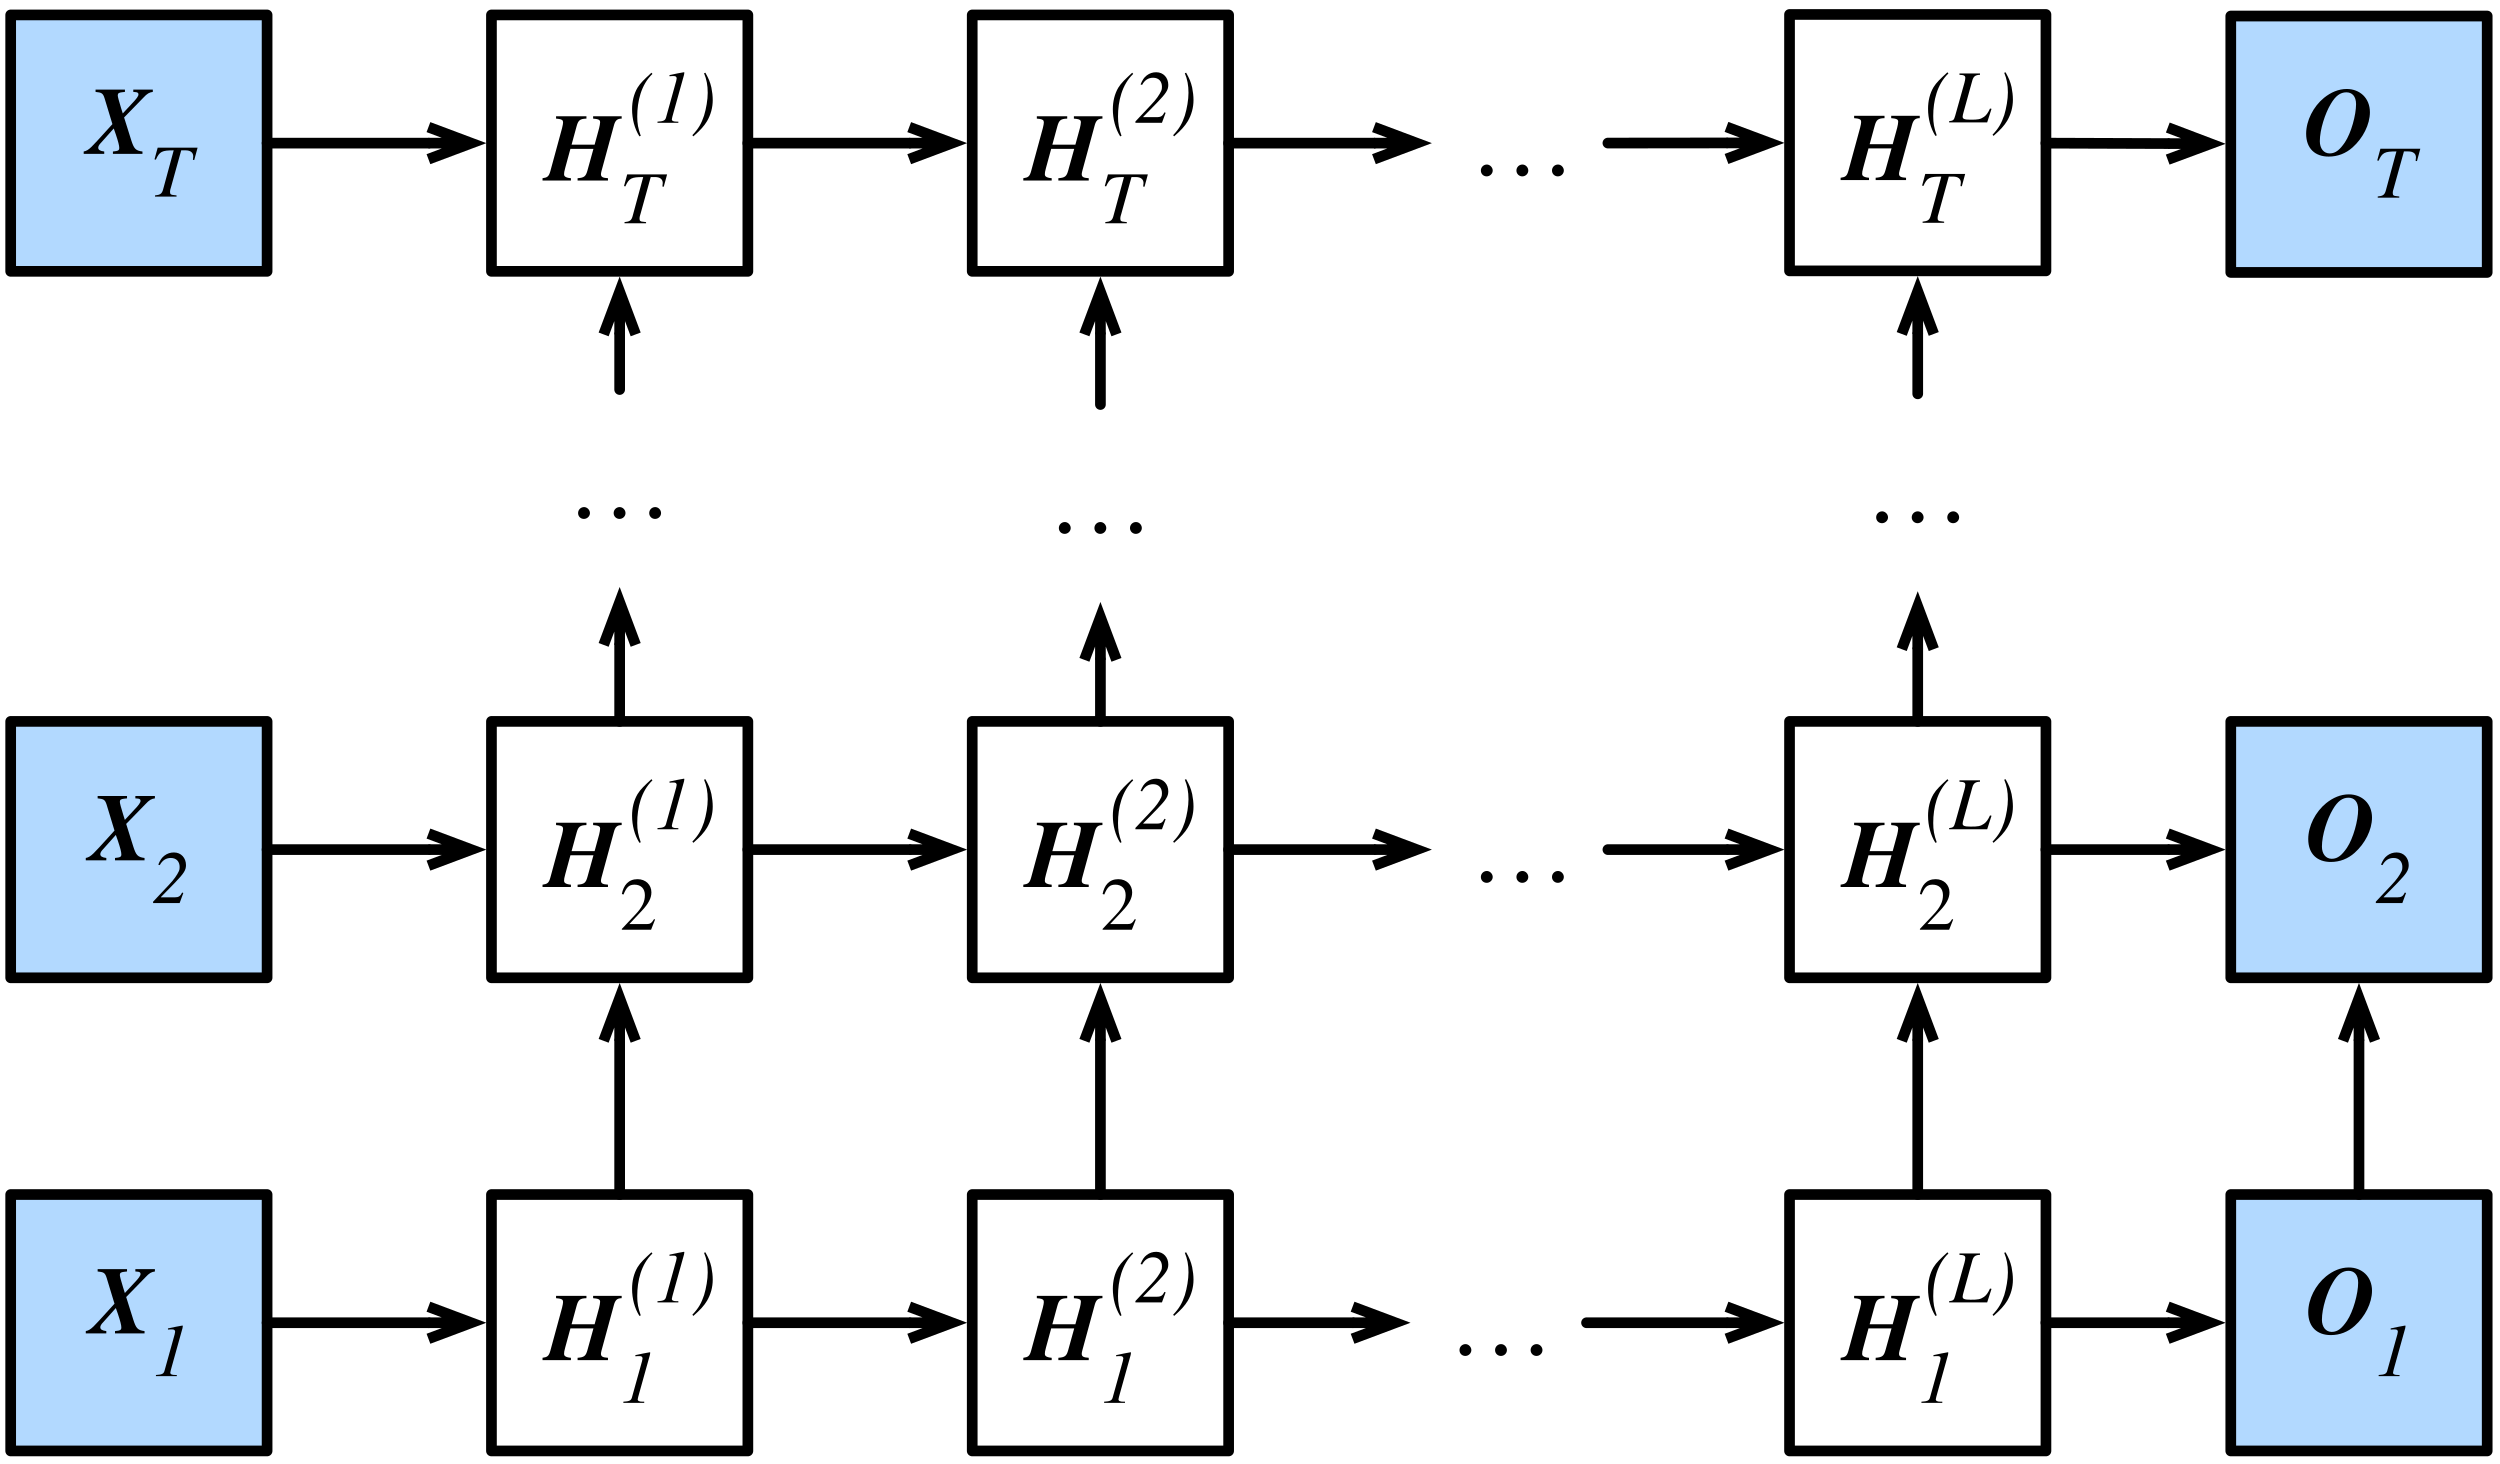
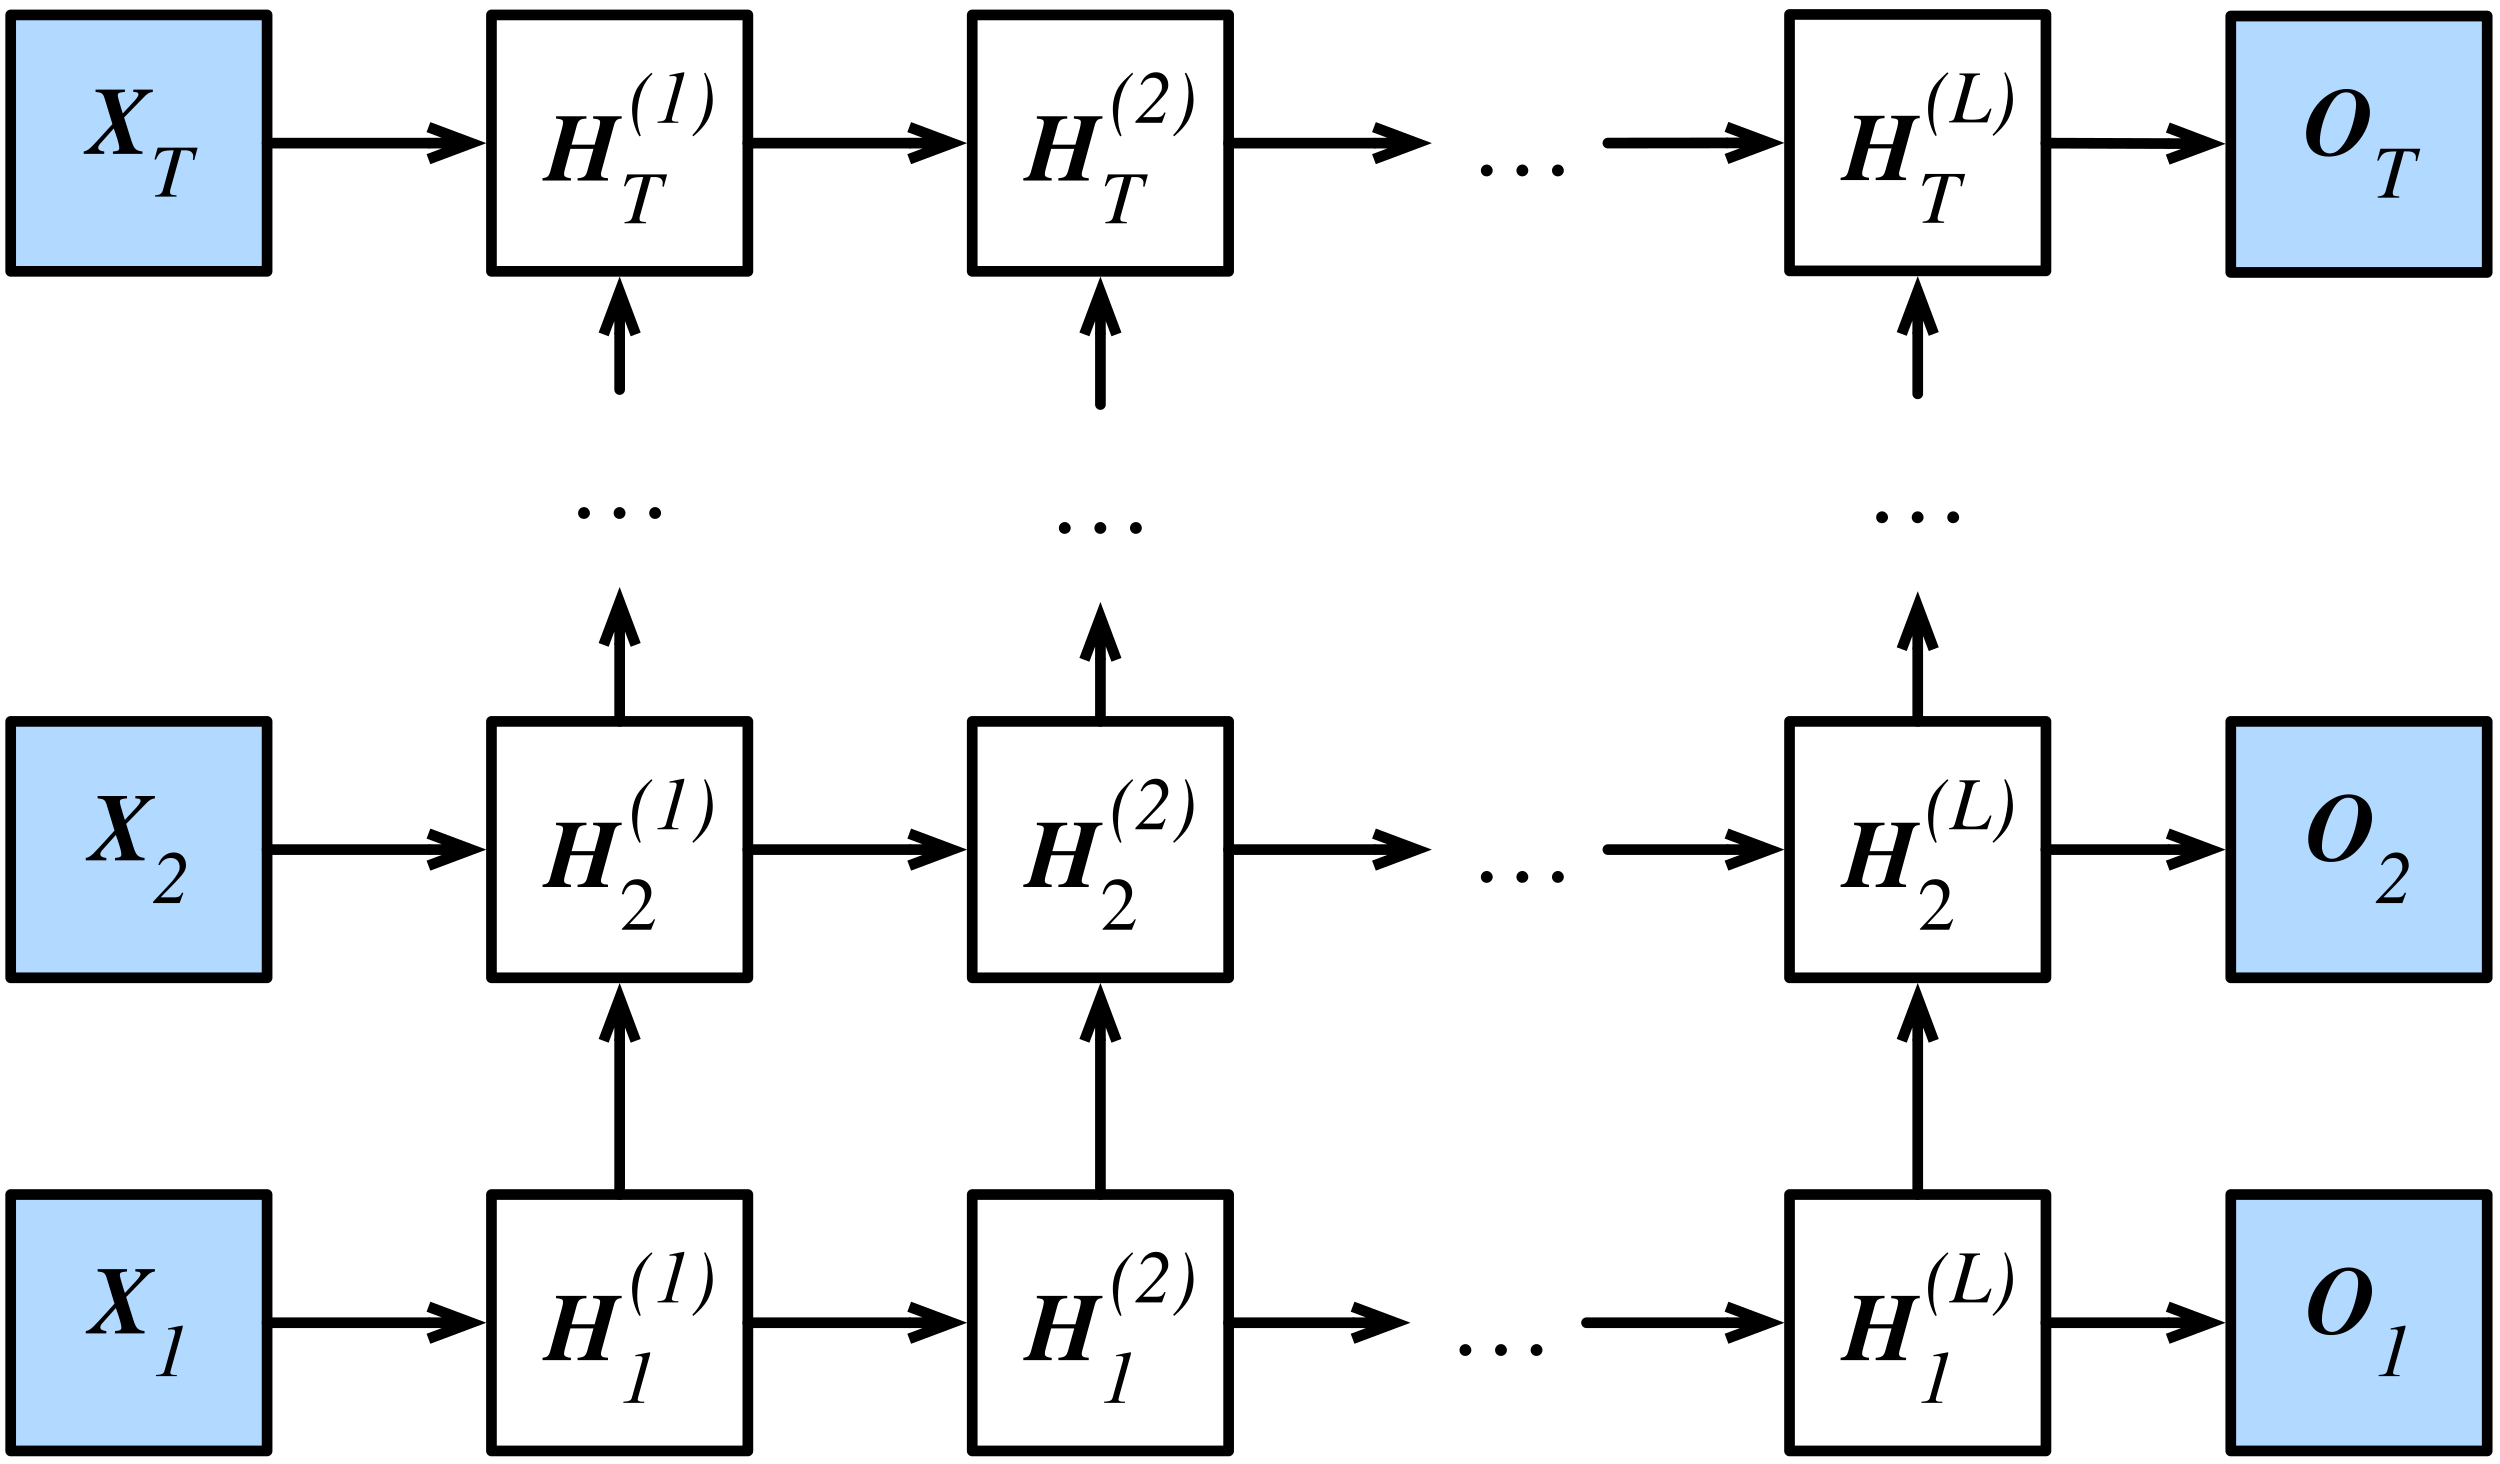
<svg xmlns="http://www.w3.org/2000/svg" xmlns:xlink="http://www.w3.org/1999/xlink" width="234pt" height="137pt" viewBox="0 0 234 137" version="1.1">
  <defs>
    <g>
      <symbol overflow="visible" id="glyph0-0">
        <path style="stroke:none;" d="" />
      </symbol>
      <symbol overflow="visible" id="glyph0-1">
        <path style="stroke:none;" d="M 6.25 -6.016 L 4.422 -6.016 L 4.422 -5.797 L 4.609 -5.781 C 4.828 -5.766 4.906 -5.703 4.906 -5.562 C 4.906 -5.406 4.75 -5.172 4.281 -4.688 L 3.438 -3.781 L 3.281 -4.281 C 3.078 -4.938 2.969 -5.344 2.969 -5.469 C 2.969 -5.672 3.078 -5.734 3.375 -5.766 L 3.641 -5.797 L 3.641 -6.016 L 0.891 -6.016 L 0.891 -5.797 C 1.438 -5.734 1.578 -5.703 1.734 -5.203 L 2.469 -2.781 L 1.859 -2.109 C 0.516 -0.641 0.281 -0.312 -0.219 -0.219 L -0.219 0 L 1.703 0 L 1.703 -0.219 C 1.312 -0.266 1.141 -0.375 1.141 -0.578 C 1.141 -0.703 1.219 -0.859 1.438 -1.078 L 2.594 -2.375 L 2.781 -1.844 C 3.016 -1.141 3.109 -0.766 3.109 -0.562 C 3.109 -0.328 3.031 -0.266 2.516 -0.219 L 2.516 0 L 5.281 0 L 5.281 -0.219 C 4.625 -0.297 4.484 -0.5 4.234 -1.266 L 3.562 -3.406 L 5.359 -5.25 C 5.734 -5.656 5.922 -5.75 6.25 -5.797 Z M 6.25 -6.016 " />
      </symbol>
      <symbol overflow="visible" id="glyph0-2">
        <path style="stroke:none;" d="M 7.188 -6.016 L 4.516 -6.016 L 4.516 -5.797 L 4.797 -5.766 C 5.078 -5.719 5.172 -5.641 5.172 -5.469 C 5.172 -5.359 5.125 -5.078 5.078 -4.906 L 4.656 -3.359 L 2.5 -3.359 L 2.969 -5.078 C 3.125 -5.656 3.297 -5.781 3.891 -5.797 L 3.891 -6.016 L 1.047 -6.016 L 1.047 -5.797 L 1.328 -5.766 C 1.609 -5.719 1.703 -5.641 1.703 -5.438 C 1.703 -5.328 1.672 -5.172 1.609 -4.906 L 0.516 -0.891 C 0.375 -0.375 0.234 -0.281 -0.219 -0.219 L -0.219 0 L 2.438 0 L 2.438 -0.219 C 1.859 -0.266 1.797 -0.453 1.797 -0.578 C 1.797 -0.719 1.812 -0.859 1.906 -1.188 L 2.391 -2.969 L 4.547 -2.969 L 3.984 -0.938 C 3.828 -0.375 3.672 -0.266 3.062 -0.219 L 3.062 0 L 5.906 0 L 5.906 -0.219 C 5.422 -0.25 5.25 -0.328 5.25 -0.594 C 5.25 -0.734 5.312 -0.938 5.453 -1.453 L 6.453 -5.125 C 6.578 -5.609 6.75 -5.797 7.188 -5.797 Z M 7.188 -6.016 " />
      </symbol>
      <symbol overflow="visible" id="glyph0-3">
        <path style="stroke:none;" d="M 6.219 -4 C 6.219 -5.312 5.281 -6.172 4.047 -6.172 C 3.281 -6.172 2.562 -5.859 1.922 -5.344 C 0.922 -4.531 0.25 -3.203 0.25 -1.984 C 0.25 -0.594 1.094 0.156 2.359 0.156 C 3.203 0.156 3.969 -0.141 4.594 -0.703 C 5.562 -1.562 6.219 -2.844 6.219 -4 Z M 4.922 -4.75 C 4.922 -3.734 4.469 -2.062 3.875 -1.172 C 3.422 -0.516 3.031 -0.141 2.453 -0.141 C 1.891 -0.141 1.531 -0.609 1.531 -1.281 C 1.531 -2.359 2.016 -3.875 2.562 -4.781 C 3 -5.531 3.453 -5.859 4.016 -5.859 C 4.547 -5.859 4.922 -5.5 4.922 -4.75 Z M 4.922 -4.75 " />
      </symbol>
      <symbol overflow="visible" id="glyph1-0">
        <path style="stroke:none;" d="" />
      </symbol>
      <symbol overflow="visible" id="glyph1-1">
        <path style="stroke:none;" d="M 4.438 -4.578 L 0.703 -4.578 L 0.406 -3.484 L 0.531 -3.453 C 0.875 -4.219 1.094 -4.328 2.203 -4.328 L 1.203 -0.641 C 1.094 -0.266 0.938 -0.156 0.453 -0.109 L 0.453 0 L 2.469 0 L 2.469 -0.109 L 2.219 -0.141 C 1.938 -0.156 1.859 -0.219 1.859 -0.438 C 1.859 -0.594 1.906 -0.75 1.953 -0.891 L 2.906 -4.328 L 3.312 -4.328 C 3.766 -4.328 4.031 -4.125 4.031 -3.766 C 4.031 -3.672 4.016 -3.562 4 -3.438 L 4.125 -3.422 Z M 4.438 -4.578 " />
      </symbol>
      <symbol overflow="visible" id="glyph1-2">
        <path style="stroke:none;" d="M 0.703 -3.547 C 0.953 -4.016 1.312 -4.219 1.734 -4.219 C 2.281 -4.219 2.562 -3.859 2.562 -3.375 C 2.562 -3.219 2.547 -3.094 2.5 -3 C 2.328 -2.625 2.016 -2.172 1.547 -1.688 L 0.078 -0.125 L 0.078 0 L 2.562 0 L 2.906 -0.938 L 2.797 -0.984 C 2.625 -0.641 2.484 -0.531 2.078 -0.531 L 0.812 -0.531 L 0.812 -0.562 L 2.125 -1.906 C 2.953 -2.766 3.156 -3.078 3.156 -3.547 C 3.156 -4.219 2.703 -4.734 2.031 -4.734 C 1.703 -4.734 1.406 -4.641 1.141 -4.438 C 0.891 -4.25 0.734 -4.016 0.562 -3.594 Z M 0.703 -3.547 " />
      </symbol>
      <symbol overflow="visible" id="glyph1-3">
        <path style="stroke:none;" d="M 2.812 -4.734 C 2.266 -4.625 2.234 -4.641 1.625 -4.5 L 1.469 -4.469 L 1.469 -4.359 C 1.594 -4.375 1.75 -4.375 1.875 -4.375 L 1.891 -4.375 C 2.047 -4.375 2.141 -4.297 2.141 -4.156 C 2.141 -4.109 2.125 -4.031 2.094 -3.906 L 1.141 -0.484 C 1.062 -0.219 0.906 -0.141 0.344 -0.109 L 0.344 0 L 2.297 0 L 2.297 -0.109 L 2.156 -0.109 C 1.844 -0.109 1.688 -0.172 1.688 -0.328 C 1.688 -0.406 1.766 -0.672 1.812 -0.844 L 2.828 -4.484 C 2.844 -4.578 2.859 -4.641 2.859 -4.688 C 2.859 -4.719 2.844 -4.734 2.828 -4.734 Z M 2.812 -4.734 " />
      </symbol>
      <symbol overflow="visible" id="glyph1-4">
        <path style="stroke:none;" d="M 2.109 -4.688 C 1.469 -4.094 1.078 -3.734 0.812 -3.297 C 0.453 -2.688 0.297 -1.984 0.297 -1.266 C 0.297 -0.359 0.531 0.547 0.984 1.266 L 1.109 1.219 C 0.859 0.516 0.781 0.078 0.781 -0.594 C 0.781 -2.016 1.141 -3.562 2.203 -4.578 Z M 2.109 -4.688 " />
      </symbol>
      <symbol overflow="visible" id="glyph1-5">
        <path style="stroke:none;" d="M 1.203 -4.641 C 1.438 -4.078 1.547 -3.516 1.547 -2.812 C 1.547 -2.156 1.406 -1.344 1.203 -0.672 C 0.953 0.062 0.703 0.531 0.109 1.156 L 0.203 1.266 C 0.844 0.703 1.203 0.312 1.484 -0.156 C 1.828 -0.75 2.016 -1.422 2.016 -2.125 C 2.016 -2.5 1.969 -2.906 1.891 -3.297 C 1.766 -3.828 1.656 -4.094 1.328 -4.688 Z M 1.203 -4.641 " />
      </symbol>
      <symbol overflow="visible" id="glyph1-6">
        <path style="stroke:none;" d="M 3.906 -1.266 L 3.766 -1.297 C 3.578 -0.891 3.422 -0.672 3.203 -0.516 C 2.859 -0.281 2.641 -0.25 1.938 -0.25 C 1.359 -0.25 1.203 -0.328 1.203 -0.531 C 1.203 -0.641 1.234 -0.75 1.281 -0.922 L 2.109 -3.922 C 2.219 -4.312 2.406 -4.438 2.828 -4.453 L 2.828 -4.578 L 0.906 -4.578 L 0.906 -4.453 C 1.344 -4.438 1.453 -4.359 1.453 -4.156 C 1.453 -4.047 1.422 -3.906 1.375 -3.719 L 0.516 -0.656 C 0.391 -0.219 0.344 -0.156 -0.062 -0.109 L -0.062 0 L 3.5 0 Z M 3.906 -1.266 " />
      </symbol>
      <symbol overflow="visible" id="glyph2-0">
        <path style="stroke:none;" d="" />
      </symbol>
      <symbol overflow="visible" id="glyph2-1">
        <path style="stroke:none;" d="M 3.312 -0.953 L 3.219 -1 C 2.984 -0.609 2.844 -0.531 2.547 -0.531 L 0.906 -0.531 L 2.062 -1.766 C 2.688 -2.422 2.969 -2.953 2.969 -3.5 C 2.969 -4.188 2.453 -4.734 1.672 -4.734 C 0.812 -4.734 0.359 -4.156 0.203 -3.344 L 0.359 -3.297 C 0.641 -3.984 0.875 -4.219 1.391 -4.219 C 1.984 -4.219 2.359 -3.859 2.359 -3.234 C 2.359 -2.625 2.109 -2.094 1.453 -1.406 L 0.203 -0.078 L 0.203 0 L 2.938 0 Z M 3.312 -0.953 " />
      </symbol>
      <symbol overflow="visible" id="glyph3-0">
        <path style="stroke:none;" d="" />
      </symbol>
      <symbol overflow="visible" id="glyph3-1">
        <path style="stroke:none;" d="M 8.875 -0.438 C 8.875 -0.734 8.625 -1 8.328 -1 C 8.016 -1 7.766 -0.75 7.766 -0.438 C 7.766 -0.125 8.016 0.109 8.312 0.109 C 8.625 0.109 8.875 -0.141 8.875 -0.438 Z M 5.547 -0.438 C 5.547 -0.734 5.297 -1 5 -1 C 4.688 -1 4.438 -0.75 4.438 -0.438 C 4.438 -0.125 4.688 0.109 4.984 0.109 C 5.297 0.109 5.547 -0.141 5.547 -0.438 Z M 2.219 -0.438 C 2.219 -0.734 1.953 -1 1.672 -1 C 1.359 -1 1.109 -0.75 1.109 -0.438 C 1.109 -0.125 1.344 0.109 1.656 0.109 C 1.953 0.109 2.219 -0.141 2.219 -0.438 Z M 2.219 -0.438 " />
      </symbol>
    </g>
  </defs>
  <g id="surface1">
    <path style="fill-rule:nonzero;fill:rgb(69.803%,85.097%,100%);fill-opacity:1;stroke-width:1;stroke-linecap:round;stroke-linejoin:round;stroke:rgb(0%,0%,0%);stroke-opacity:1;stroke-miterlimit:10;" d="M 26 83.398 L 50 83.398 L 50 107.398 L 26 107.398 Z M 26 83.398 " transform="matrix(1,0,0,1,-25,-82)" />
    <g style="fill:rgb(0%,0%,0%);fill-opacity:1;">
      <use xlink:href="#glyph0-1" x="8.053" y="14.4" />
    </g>
    <g style="fill:rgb(0%,0%,0%);fill-opacity:1;">
      <use xlink:href="#glyph1-1" x="14.056" y="18.4" />
    </g>
    <path style="fill-rule:nonzero;fill:rgb(69.803%,85.097%,100%);fill-opacity:1;stroke-width:1;stroke-linecap:round;stroke-linejoin:round;stroke:rgb(0%,0%,0%);stroke-opacity:1;stroke-miterlimit:10;" d="M 26 149.523 L 50 149.523 L 50 173.523 L 26 173.523 Z M 26 149.523 " transform="matrix(1,0,0,1,-25,-82)" />
    <g style="fill:rgb(0%,0%,0%);fill-opacity:1;">
      <use xlink:href="#glyph0-1" x="8.248" y="80.524" />
    </g>
    <g style="fill:rgb(0%,0%,0%);fill-opacity:1;">
      <use xlink:href="#glyph1-2" x="14.252" y="84.524" />
    </g>
    <path style="fill-rule:nonzero;fill:rgb(69.803%,85.097%,100%);fill-opacity:1;stroke-width:1;stroke-linecap:round;stroke-linejoin:round;stroke:rgb(0%,0%,0%);stroke-opacity:1;stroke-miterlimit:10;" d="M 26 193.809 L 50 193.809 L 50 217.809 L 26 217.809 Z M 26 193.809 " transform="matrix(1,0,0,1,-25,-82)" />
    <g style="fill:rgb(0%,0%,0%);fill-opacity:1;">
      <use xlink:href="#glyph0-1" x="8.248" y="124.808" />
    </g>
    <g style="fill:rgb(0%,0%,0%);fill-opacity:1;">
      <use xlink:href="#glyph1-3" x="14.252" y="128.808" />
    </g>
    <path style="fill-rule:nonzero;fill:rgb(100%,100%,100%);fill-opacity:1;stroke-width:1;stroke-linecap:round;stroke-linejoin:round;stroke:rgb(0%,0%,0%);stroke-opacity:1;stroke-miterlimit:10;" d="M 71 149.523 L 95 149.523 L 95 173.523 L 71 173.523 Z M 71 149.523 " transform="matrix(1,0,0,1,-25,-82)" />
    <g style="fill:rgb(0%,0%,0%);fill-opacity:1;">
      <use xlink:href="#glyph0-2" x="51" y="83.024" />
    </g>
    <g style="fill:rgb(0%,0%,0%);fill-opacity:1;">
      <use xlink:href="#glyph2-1" x="58.002" y="87.024" />
    </g>
    <g style="fill:rgb(0%,0%,0%);fill-opacity:1;">
      <use xlink:href="#glyph1-4" x="58.865" y="77.62" />
      <use xlink:href="#glyph1-3" x="61.196" y="77.62" />
      <use xlink:href="#glyph1-5" x="64.696" y="77.62" />
    </g>
    <g style="fill:rgb(0%,0%,0%);fill-opacity:1;">
      <use xlink:href="#glyph3-1" x="135.5" y="126.808" />
    </g>
    <g style="fill:rgb(0%,0%,0%);fill-opacity:1;">
      <use xlink:href="#glyph3-1" x="179" y="81.524" />
    </g>
    <g style="fill:rgb(0%,0%,0%);fill-opacity:1;">
      <use xlink:href="#glyph3-1" x="137.5" y="82.524" />
    </g>
    <g style="fill:rgb(0%,0%,0%);fill-opacity:1;">
      <use xlink:href="#glyph3-1" x="137.5" y="16.4" />
    </g>
    <path style="fill-rule:nonzero;fill:rgb(69.803%,85.097%,100%);fill-opacity:1;stroke-width:1;stroke-linecap:round;stroke-linejoin:round;stroke:rgb(0%,0%,0%);stroke-opacity:1;stroke-miterlimit:10;" d="M 233.801 83.5 L 257.801 83.5 L 257.801 107.5 L 233.801 107.5 Z M 233.801 83.5 " transform="matrix(1,0,0,1,-25,-82)" />
    <g style="fill:rgb(0%,0%,0%);fill-opacity:1;">
      <use xlink:href="#glyph0-3" x="215.605" y="14.501" />
    </g>
    <g style="fill:rgb(0%,0%,0%);fill-opacity:1;">
      <use xlink:href="#glyph1-1" x="222.103" y="18.501" />
    </g>
    <path style="fill-rule:nonzero;fill:rgb(69.803%,85.097%,100%);fill-opacity:1;stroke-width:1;stroke-linecap:round;stroke-linejoin:round;stroke:rgb(0%,0%,0%);stroke-opacity:1;stroke-miterlimit:10;" d="M 233.801 149.523 L 257.801 149.523 L 257.801 173.523 L 233.801 173.523 Z M 233.801 149.523 " transform="matrix(1,0,0,1,-25,-82)" />
    <g style="fill:rgb(0%,0%,0%);fill-opacity:1;">
      <use xlink:href="#glyph0-3" x="215.801" y="80.524" />
    </g>
    <g style="fill:rgb(0%,0%,0%);fill-opacity:1;">
      <use xlink:href="#glyph1-2" x="222.299" y="84.524" />
    </g>
    <path style="fill-rule:nonzero;fill:rgb(69.803%,85.097%,100%);fill-opacity:1;stroke-width:1;stroke-linecap:round;stroke-linejoin:round;stroke:rgb(0%,0%,0%);stroke-opacity:1;stroke-miterlimit:10;" d="M 233.801 193.809 L 257.801 193.809 L 257.801 217.809 L 233.801 217.809 Z M 233.801 193.809 " transform="matrix(1,0,0,1,-25,-82)" />
    <g style="fill:rgb(0%,0%,0%);fill-opacity:1;">
      <use xlink:href="#glyph0-3" x="215.801" y="124.808" />
    </g>
    <g style="fill:rgb(0%,0%,0%);fill-opacity:1;">
      <use xlink:href="#glyph1-3" x="222.299" y="128.808" />
    </g>
    <g style="fill:rgb(0%,0%,0%);fill-opacity:1;">
      <use xlink:href="#glyph3-1" x="53" y="48.462" />
    </g>
    <path style="fill:none;stroke-width:1;stroke-linecap:round;stroke-linejoin:round;stroke:rgb(0%,0%,0%);stroke-opacity:1;stroke-miterlimit:10;" d="M 50 161.523 L 65.102 161.523 " transform="matrix(1,0,0,1,-25,-82)" />
    <path style="fill:none;stroke-width:1;stroke-linecap:butt;stroke-linejoin:miter;stroke:rgb(0%,0%,0%);stroke-opacity:1;stroke-miterlimit:10;" d="M 69.102 161.523 L 65.102 161.523 M 65.102 160.023 L 69.102 161.523 L 65.102 163.023 " transform="matrix(1,0,0,1,-25,-82)" />
    <path style="fill-rule:nonzero;fill:rgb(100%,100%,100%);fill-opacity:1;stroke-width:1;stroke-linecap:round;stroke-linejoin:round;stroke:rgb(0%,0%,0%);stroke-opacity:1;stroke-miterlimit:10;" d="M 71 193.809 L 95 193.809 L 95 217.809 L 71 217.809 Z M 71 193.809 " transform="matrix(1,0,0,1,-25,-82)" />
    <g style="fill:rgb(0%,0%,0%);fill-opacity:1;">
      <use xlink:href="#glyph0-2" x="51" y="127.308" />
    </g>
    <g style="fill:rgb(0%,0%,0%);fill-opacity:1;">
      <use xlink:href="#glyph1-3" x="58.002" y="131.308" />
    </g>
    <g style="fill:rgb(0%,0%,0%);fill-opacity:1;">
      <use xlink:href="#glyph1-4" x="58.865" y="121.904" />
      <use xlink:href="#glyph1-3" x="61.196" y="121.904" />
      <use xlink:href="#glyph1-5" x="64.696" y="121.904" />
    </g>
    <path style="fill-rule:nonzero;fill:rgb(100%,100%,100%);fill-opacity:1;stroke-width:1;stroke-linecap:round;stroke-linejoin:round;stroke:rgb(0%,0%,0%);stroke-opacity:1;stroke-miterlimit:10;" d="M 71 83.398 L 95 83.398 L 95 107.398 L 71 107.398 Z M 71 83.398 " transform="matrix(1,0,0,1,-25,-82)" />
    <g style="fill:rgb(0%,0%,0%);fill-opacity:1;">
      <use xlink:href="#glyph0-2" x="51" y="16.9" />
    </g>
    <g style="fill:rgb(0%,0%,0%);fill-opacity:1;">
      <use xlink:href="#glyph1-1" x="58.002" y="20.9" />
    </g>
    <g style="fill:rgb(0%,0%,0%);fill-opacity:1;">
      <use xlink:href="#glyph1-4" x="58.865" y="11.496" />
      <use xlink:href="#glyph1-3" x="61.196" y="11.496" />
      <use xlink:href="#glyph1-5" x="64.696" y="11.496" />
    </g>
    <path style="fill-rule:nonzero;fill:rgb(100%,100%,100%);fill-opacity:1;stroke-width:1;stroke-linecap:round;stroke-linejoin:round;stroke:rgb(0%,0%,0%);stroke-opacity:1;stroke-miterlimit:10;" d="M 116 193.809 L 140 193.809 L 140 217.809 L 116 217.809 Z M 116 193.809 " transform="matrix(1,0,0,1,-25,-82)" />
    <g style="fill:rgb(0%,0%,0%);fill-opacity:1;">
      <use xlink:href="#glyph0-2" x="96" y="127.308" />
    </g>
    <g style="fill:rgb(0%,0%,0%);fill-opacity:1;">
      <use xlink:href="#glyph1-3" x="103.002" y="131.308" />
    </g>
    <g style="fill:rgb(0%,0%,0%);fill-opacity:1;">
      <use xlink:href="#glyph1-4" x="103.865" y="121.904" />
      <use xlink:href="#glyph1-2" x="106.196" y="121.904" />
      <use xlink:href="#glyph1-5" x="109.696" y="121.904" />
    </g>
    <path style="fill-rule:nonzero;fill:rgb(100%,100%,100%);fill-opacity:1;stroke-width:1;stroke-linecap:round;stroke-linejoin:round;stroke:rgb(0%,0%,0%);stroke-opacity:1;stroke-miterlimit:10;" d="M 192.5 193.809 L 216.5 193.809 L 216.5 217.809 L 192.5 217.809 Z M 192.5 193.809 " transform="matrix(1,0,0,1,-25,-82)" />
    <g style="fill:rgb(0%,0%,0%);fill-opacity:1;">
      <use xlink:href="#glyph0-2" x="172.5" y="127.308" />
    </g>
    <g style="fill:rgb(0%,0%,0%);fill-opacity:1;">
      <use xlink:href="#glyph1-3" x="179.502" y="131.308" />
    </g>
    <g style="fill:rgb(0%,0%,0%);fill-opacity:1;">
      <use xlink:href="#glyph1-4" x="180.169" y="121.904" />
      <use xlink:href="#glyph1-6" x="182.5" y="121.904" />
      <use xlink:href="#glyph1-5" x="186.392" y="121.904" />
    </g>
    <path style="fill-rule:nonzero;fill:rgb(100%,100%,100%);fill-opacity:1;stroke-width:1;stroke-linecap:round;stroke-linejoin:round;stroke:rgb(0%,0%,0%);stroke-opacity:1;stroke-miterlimit:10;" d="M 116 149.523 L 140 149.523 L 140 173.523 L 116 173.523 Z M 116 149.523 " transform="matrix(1,0,0,1,-25,-82)" />
    <g style="fill:rgb(0%,0%,0%);fill-opacity:1;">
      <use xlink:href="#glyph0-2" x="96" y="83.024" />
    </g>
    <g style="fill:rgb(0%,0%,0%);fill-opacity:1;">
      <use xlink:href="#glyph2-1" x="103.002" y="87.024" />
    </g>
    <g style="fill:rgb(0%,0%,0%);fill-opacity:1;">
      <use xlink:href="#glyph1-4" x="103.865" y="77.62" />
      <use xlink:href="#glyph1-2" x="106.196" y="77.62" />
      <use xlink:href="#glyph1-5" x="109.696" y="77.62" />
    </g>
    <path style="fill-rule:nonzero;fill:rgb(100%,100%,100%);fill-opacity:1;stroke-width:1;stroke-linecap:round;stroke-linejoin:round;stroke:rgb(0%,0%,0%);stroke-opacity:1;stroke-miterlimit:10;" d="M 192.5 149.523 L 216.5 149.523 L 216.5 173.523 L 192.5 173.523 Z M 192.5 149.523 " transform="matrix(1,0,0,1,-25,-82)" />
    <g style="fill:rgb(0%,0%,0%);fill-opacity:1;">
      <use xlink:href="#glyph0-2" x="172.5" y="83.024" />
    </g>
    <g style="fill:rgb(0%,0%,0%);fill-opacity:1;">
      <use xlink:href="#glyph2-1" x="179.502" y="87.024" />
    </g>
    <g style="fill:rgb(0%,0%,0%);fill-opacity:1;">
      <use xlink:href="#glyph1-4" x="180.169" y="77.62" />
      <use xlink:href="#glyph1-6" x="182.5" y="77.62" />
      <use xlink:href="#glyph1-5" x="186.392" y="77.62" />
    </g>
    <path style="fill-rule:nonzero;fill:rgb(100%,100%,100%);fill-opacity:1;stroke-width:1;stroke-linecap:round;stroke-linejoin:round;stroke:rgb(0%,0%,0%);stroke-opacity:1;stroke-miterlimit:10;" d="M 116 83.398 L 140 83.398 L 140 107.398 L 116 107.398 Z M 116 83.398 " transform="matrix(1,0,0,1,-25,-82)" />
    <g style="fill:rgb(0%,0%,0%);fill-opacity:1;">
      <use xlink:href="#glyph0-2" x="96" y="16.9" />
    </g>
    <g style="fill:rgb(0%,0%,0%);fill-opacity:1;">
      <use xlink:href="#glyph1-1" x="103.002" y="20.9" />
    </g>
    <g style="fill:rgb(0%,0%,0%);fill-opacity:1;">
      <use xlink:href="#glyph1-4" x="103.865" y="11.496" />
      <use xlink:href="#glyph1-2" x="106.196" y="11.496" />
      <use xlink:href="#glyph1-5" x="109.696" y="11.496" />
    </g>
    <path style="fill-rule:nonzero;fill:rgb(100%,100%,100%);fill-opacity:1;stroke-width:1;stroke-linecap:round;stroke-linejoin:round;stroke:rgb(0%,0%,0%);stroke-opacity:1;stroke-miterlimit:10;" d="M 192.5 83.355 L 216.5 83.355 L 216.5 107.355 L 192.5 107.355 Z M 192.5 83.355 " transform="matrix(1,0,0,1,-25,-82)" />
    <g style="fill:rgb(0%,0%,0%);fill-opacity:1;">
      <use xlink:href="#glyph0-2" x="172.5" y="16.857" />
    </g>
    <g style="fill:rgb(0%,0%,0%);fill-opacity:1;">
      <use xlink:href="#glyph1-1" x="179.502" y="20.857" />
    </g>
    <g style="fill:rgb(0%,0%,0%);fill-opacity:1;">
      <use xlink:href="#glyph1-4" x="180.169" y="11.454" />
      <use xlink:href="#glyph1-6" x="182.5" y="11.454" />
      <use xlink:href="#glyph1-5" x="186.392" y="11.454" />
    </g>
    <path style="fill:none;stroke-width:1;stroke-linecap:round;stroke-linejoin:round;stroke:rgb(0%,0%,0%);stroke-opacity:1;stroke-miterlimit:10;" d="M 50 205.809 L 65.102 205.809 " transform="matrix(1,0,0,1,-25,-82)" />
    <path style="fill:none;stroke-width:1;stroke-linecap:butt;stroke-linejoin:miter;stroke:rgb(0%,0%,0%);stroke-opacity:1;stroke-miterlimit:10;" d="M 69.102 205.809 L 65.102 205.809 M 65.102 204.309 L 69.102 205.809 L 65.102 207.309 " transform="matrix(1,0,0,1,-25,-82)" />
    <path style="fill:none;stroke-width:1;stroke-linecap:round;stroke-linejoin:round;stroke:rgb(0%,0%,0%);stroke-opacity:1;stroke-miterlimit:10;" d="M 95 205.809 L 110.102 205.809 " transform="matrix(1,0,0,1,-25,-82)" />
    <path style="fill:none;stroke-width:1;stroke-linecap:butt;stroke-linejoin:miter;stroke:rgb(0%,0%,0%);stroke-opacity:1;stroke-miterlimit:10;" d="M 114.102 205.809 L 110.102 205.809 M 110.102 204.309 L 114.102 205.809 L 110.102 207.309 " transform="matrix(1,0,0,1,-25,-82)" />
    <path style="fill:none;stroke-width:1;stroke-linecap:round;stroke-linejoin:round;stroke:rgb(0%,0%,0%);stroke-opacity:1;stroke-miterlimit:10;" d="M 140 205.809 L 151.602 205.809 " transform="matrix(1,0,0,1,-25,-82)" />
    <path style="fill:none;stroke-width:1;stroke-linecap:butt;stroke-linejoin:miter;stroke:rgb(0%,0%,0%);stroke-opacity:1;stroke-miterlimit:10;" d="M 155.602 205.809 L 151.602 205.809 M 151.602 204.309 L 155.602 205.809 L 151.602 207.309 " transform="matrix(1,0,0,1,-25,-82)" />
    <path style="fill:none;stroke-width:1;stroke-linecap:round;stroke-linejoin:round;stroke:rgb(0%,0%,0%);stroke-opacity:1;stroke-miterlimit:10;" d="M 173.5 205.809 L 186.602 205.809 " transform="matrix(1,0,0,1,-25,-82)" />
    <path style="fill:none;stroke-width:1;stroke-linecap:butt;stroke-linejoin:miter;stroke:rgb(0%,0%,0%);stroke-opacity:1;stroke-miterlimit:10;" d="M 190.602 205.809 L 186.602 205.809 M 186.602 204.309 L 190.602 205.809 L 186.602 207.309 " transform="matrix(1,0,0,1,-25,-82)" />
    <path style="fill:none;stroke-width:1;stroke-linecap:round;stroke-linejoin:round;stroke:rgb(0%,0%,0%);stroke-opacity:1;stroke-miterlimit:10;" d="M 216.5 205.809 L 227.898 205.809 " transform="matrix(1,0,0,1,-25,-82)" />
    <path style="fill:none;stroke-width:1;stroke-linecap:butt;stroke-linejoin:miter;stroke:rgb(0%,0%,0%);stroke-opacity:1;stroke-miterlimit:10;" d="M 231.898 205.809 L 227.898 205.809 M 227.898 204.309 L 231.898 205.809 L 227.898 207.309 " transform="matrix(1,0,0,1,-25,-82)" />
    <path style="fill:none;stroke-width:1;stroke-linecap:round;stroke-linejoin:round;stroke:rgb(0%,0%,0%);stroke-opacity:1;stroke-miterlimit:10;" d="M 50 95.398 L 65.102 95.398 " transform="matrix(1,0,0,1,-25,-82)" />
    <path style="fill:none;stroke-width:1;stroke-linecap:butt;stroke-linejoin:miter;stroke:rgb(0%,0%,0%);stroke-opacity:1;stroke-miterlimit:10;" d="M 69.102 95.398 L 65.102 95.398 M 65.102 93.898 L 69.102 95.398 L 65.102 96.898 " transform="matrix(1,0,0,1,-25,-82)" />
    <path style="fill:none;stroke-width:1;stroke-linecap:round;stroke-linejoin:round;stroke:rgb(0%,0%,0%);stroke-opacity:1;stroke-miterlimit:10;" d="M 95 95.398 L 110.102 95.398 " transform="matrix(1,0,0,1,-25,-82)" />
    <path style="fill:none;stroke-width:1;stroke-linecap:butt;stroke-linejoin:miter;stroke:rgb(0%,0%,0%);stroke-opacity:1;stroke-miterlimit:10;" d="M 114.102 95.398 L 110.102 95.398 M 110.102 93.898 L 114.102 95.398 L 110.102 96.898 " transform="matrix(1,0,0,1,-25,-82)" />
    <path style="fill:none;stroke-width:1;stroke-linecap:round;stroke-linejoin:round;stroke:rgb(0%,0%,0%);stroke-opacity:1;stroke-miterlimit:10;" d="M 140 95.398 L 153.602 95.398 " transform="matrix(1,0,0,1,-25,-82)" />
    <path style="fill:none;stroke-width:1;stroke-linecap:butt;stroke-linejoin:miter;stroke:rgb(0%,0%,0%);stroke-opacity:1;stroke-miterlimit:10;" d="M 157.602 95.398 L 153.602 95.398 M 153.602 93.898 L 157.602 95.398 L 153.602 96.898 " transform="matrix(1,0,0,1,-25,-82)" />
    <path style="fill:none;stroke-width:1;stroke-linecap:round;stroke-linejoin:round;stroke:rgb(0%,0%,0%);stroke-opacity:1;stroke-miterlimit:10;" d="M 175.5 95.391 L 186.602 95.379 " transform="matrix(1,0,0,1,-25,-82)" />
    <path style="fill:none;stroke-width:1;stroke-linecap:butt;stroke-linejoin:miter;stroke:rgb(0%,0%,0%);stroke-opacity:1;stroke-miterlimit:10;" d="M 190.602 95.375 L 186.602 95.379 M 186.598 93.879 L 190.602 95.375 L 186.602 96.879 " transform="matrix(1,0,0,1,-25,-82)" />
    <path style="fill:none;stroke-width:1;stroke-linecap:round;stroke-linejoin:round;stroke:rgb(0%,0%,0%);stroke-opacity:1;stroke-miterlimit:10;" d="M 216.5 95.398 L 227.898 95.438 " transform="matrix(1,0,0,1,-25,-82)" />
    <path style="fill:none;stroke-width:1;stroke-linecap:butt;stroke-linejoin:miter;stroke:rgb(0%,0%,0%);stroke-opacity:1;stroke-miterlimit:10;" d="M 231.898 95.453 L 227.898 95.438 M 227.906 93.938 L 231.898 95.453 L 227.895 96.938 " transform="matrix(1,0,0,1,-25,-82)" />
    <path style="fill:none;stroke-width:1;stroke-linecap:round;stroke-linejoin:round;stroke:rgb(0%,0%,0%);stroke-opacity:1;stroke-miterlimit:10;" d="M 95 161.523 L 110.102 161.523 " transform="matrix(1,0,0,1,-25,-82)" />
    <path style="fill:none;stroke-width:1;stroke-linecap:butt;stroke-linejoin:miter;stroke:rgb(0%,0%,0%);stroke-opacity:1;stroke-miterlimit:10;" d="M 114.102 161.523 L 110.102 161.523 M 110.102 160.023 L 114.102 161.523 L 110.102 163.023 " transform="matrix(1,0,0,1,-25,-82)" />
    <path style="fill:none;stroke-width:1;stroke-linecap:round;stroke-linejoin:round;stroke:rgb(0%,0%,0%);stroke-opacity:1;stroke-miterlimit:10;" d="M 140 161.523 L 153.602 161.523 " transform="matrix(1,0,0,1,-25,-82)" />
    <path style="fill:none;stroke-width:1;stroke-linecap:butt;stroke-linejoin:miter;stroke:rgb(0%,0%,0%);stroke-opacity:1;stroke-miterlimit:10;" d="M 157.602 161.523 L 153.602 161.523 M 153.602 160.023 L 157.602 161.523 L 153.602 163.023 " transform="matrix(1,0,0,1,-25,-82)" />
    <path style="fill:none;stroke-width:1;stroke-linecap:round;stroke-linejoin:round;stroke:rgb(0%,0%,0%);stroke-opacity:1;stroke-miterlimit:10;" d="M 175.5 161.523 L 186.602 161.523 " transform="matrix(1,0,0,1,-25,-82)" />
    <path style="fill:none;stroke-width:1;stroke-linecap:butt;stroke-linejoin:miter;stroke:rgb(0%,0%,0%);stroke-opacity:1;stroke-miterlimit:10;" d="M 190.602 161.523 L 186.602 161.523 M 186.602 160.023 L 190.602 161.523 L 186.602 163.023 " transform="matrix(1,0,0,1,-25,-82)" />
    <path style="fill:none;stroke-width:1;stroke-linecap:round;stroke-linejoin:round;stroke:rgb(0%,0%,0%);stroke-opacity:1;stroke-miterlimit:10;" d="M 216.5 161.523 L 227.898 161.523 " transform="matrix(1,0,0,1,-25,-82)" />
    <path style="fill:none;stroke-width:1;stroke-linecap:butt;stroke-linejoin:miter;stroke:rgb(0%,0%,0%);stroke-opacity:1;stroke-miterlimit:10;" d="M 231.898 161.523 L 227.898 161.523 M 227.898 160.023 L 231.898 161.523 L 227.898 163.023 " transform="matrix(1,0,0,1,-25,-82)" />
    <path style="fill:none;stroke-width:1;stroke-linecap:round;stroke-linejoin:round;stroke:rgb(0%,0%,0%);stroke-opacity:1;stroke-miterlimit:10;" d="M 83 193.809 L 83 179.422 " transform="matrix(1,0,0,1,-25,-82)" />
    <path style="fill:none;stroke-width:1;stroke-linecap:butt;stroke-linejoin:miter;stroke:rgb(0%,0%,0%);stroke-opacity:1;stroke-miterlimit:10;" d="M 83 175.422 L 83 179.422 M 81.5 179.422 L 83 175.422 L 84.5 179.422 " transform="matrix(1,0,0,1,-25,-82)" />
    <path style="fill:none;stroke-width:1;stroke-linecap:round;stroke-linejoin:round;stroke:rgb(0%,0%,0%);stroke-opacity:1;stroke-miterlimit:10;" d="M 83 149.523 L 83 142.363 " transform="matrix(1,0,0,1,-25,-82)" />
    <path style="fill:none;stroke-width:1;stroke-linecap:butt;stroke-linejoin:miter;stroke:rgb(0%,0%,0%);stroke-opacity:1;stroke-miterlimit:10;" d="M 83 138.363 L 83 142.363 M 81.5 142.363 L 83 138.363 L 84.5 142.363 " transform="matrix(1,0,0,1,-25,-82)" />
    <path style="fill:none;stroke-width:1;stroke-linecap:round;stroke-linejoin:round;stroke:rgb(0%,0%,0%);stroke-opacity:1;stroke-miterlimit:10;" d="M 83 118.461 L 83 113.301 " transform="matrix(1,0,0,1,-25,-82)" />
    <path style="fill:none;stroke-width:1;stroke-linecap:butt;stroke-linejoin:miter;stroke:rgb(0%,0%,0%);stroke-opacity:1;stroke-miterlimit:10;" d="M 83 109.301 L 83 113.301 M 81.5 113.301 L 83 109.301 L 84.5 113.301 " transform="matrix(1,0,0,1,-25,-82)" />
    <path style="fill:none;stroke-width:1;stroke-linecap:round;stroke-linejoin:round;stroke:rgb(0%,0%,0%);stroke-opacity:1;stroke-miterlimit:10;" d="M 128 193.809 L 128 179.422 " transform="matrix(1,0,0,1,-25,-82)" />
    <path style="fill:none;stroke-width:1;stroke-linecap:butt;stroke-linejoin:miter;stroke:rgb(0%,0%,0%);stroke-opacity:1;stroke-miterlimit:10;" d="M 128 175.422 L 128 179.422 M 126.5 179.422 L 128 175.422 L 129.5 179.422 " transform="matrix(1,0,0,1,-25,-82)" />
    <path style="fill:none;stroke-width:1;stroke-linecap:round;stroke-linejoin:round;stroke:rgb(0%,0%,0%);stroke-opacity:1;stroke-miterlimit:10;" d="M 204.5 193.809 L 204.5 179.422 " transform="matrix(1,0,0,1,-25,-82)" />
    <path style="fill:none;stroke-width:1;stroke-linecap:butt;stroke-linejoin:miter;stroke:rgb(0%,0%,0%);stroke-opacity:1;stroke-miterlimit:10;" d="M 204.5 175.422 L 204.5 179.422 M 203 179.422 L 204.5 175.422 L 206 179.422 " transform="matrix(1,0,0,1,-25,-82)" />
-     <path style="fill:none;stroke-width:1;stroke-linecap:round;stroke-linejoin:round;stroke:rgb(0%,0%,0%);stroke-opacity:1;stroke-miterlimit:10;" d="M 245.801 193.809 L 245.801 179.422 " transform="matrix(1,0,0,1,-25,-82)" />
-     <path style="fill:none;stroke-width:1;stroke-linecap:butt;stroke-linejoin:miter;stroke:rgb(0%,0%,0%);stroke-opacity:1;stroke-miterlimit:10;" d="M 245.801 175.422 L 245.801 179.422 M 244.301 179.422 L 245.801 175.422 L 247.301 179.422 " transform="matrix(1,0,0,1,-25,-82)" />
    <g style="fill:rgb(0%,0%,0%);fill-opacity:1;">
      <use xlink:href="#glyph3-1" x="98" y="49.862" />
    </g>
    <path style="fill:none;stroke-width:1;stroke-linecap:round;stroke-linejoin:round;stroke:rgb(0%,0%,0%);stroke-opacity:1;stroke-miterlimit:10;" d="M 128 149.523 L 128 143.762 " transform="matrix(1,0,0,1,-25,-82)" />
    <path style="fill:none;stroke-width:1;stroke-linecap:butt;stroke-linejoin:miter;stroke:rgb(0%,0%,0%);stroke-opacity:1;stroke-miterlimit:10;" d="M 128 139.762 L 128 143.762 M 126.5 143.762 L 128 139.762 L 129.5 143.762 " transform="matrix(1,0,0,1,-25,-82)" />
    <path style="fill:none;stroke-width:1;stroke-linecap:round;stroke-linejoin:round;stroke:rgb(0%,0%,0%);stroke-opacity:1;stroke-miterlimit:10;" d="M 128 119.863 L 128 113.301 " transform="matrix(1,0,0,1,-25,-82)" />
    <path style="fill:none;stroke-width:1;stroke-linecap:butt;stroke-linejoin:miter;stroke:rgb(0%,0%,0%);stroke-opacity:1;stroke-miterlimit:10;" d="M 128 109.301 L 128 113.301 M 126.5 113.301 L 128 109.301 L 129.5 113.301 " transform="matrix(1,0,0,1,-25,-82)" />
    <g style="fill:rgb(0%,0%,0%);fill-opacity:1;">
      <use xlink:href="#glyph3-1" x="174.5" y="48.862" />
    </g>
    <path style="fill:none;stroke-width:1;stroke-linecap:round;stroke-linejoin:round;stroke:rgb(0%,0%,0%);stroke-opacity:1;stroke-miterlimit:10;" d="M 204.5 149.523 L 204.5 142.762 " transform="matrix(1,0,0,1,-25,-82)" />
    <path style="fill:none;stroke-width:1;stroke-linecap:butt;stroke-linejoin:miter;stroke:rgb(0%,0%,0%);stroke-opacity:1;stroke-miterlimit:10;" d="M 204.5 138.762 L 204.5 142.762 M 203 142.762 L 204.5 138.762 L 206 142.762 " transform="matrix(1,0,0,1,-25,-82)" />
    <path style="fill:none;stroke-width:1;stroke-linecap:round;stroke-linejoin:round;stroke:rgb(0%,0%,0%);stroke-opacity:1;stroke-miterlimit:10;" d="M 204.5 118.863 L 204.5 113.258 " transform="matrix(1,0,0,1,-25,-82)" />
    <path style="fill:none;stroke-width:1;stroke-linecap:butt;stroke-linejoin:miter;stroke:rgb(0%,0%,0%);stroke-opacity:1;stroke-miterlimit:10;" d="M 204.5 109.258 L 204.5 113.258 M 203 113.258 L 204.5 109.258 L 206 113.258 " transform="matrix(1,0,0,1,-25,-82)" />
  </g>
</svg>
